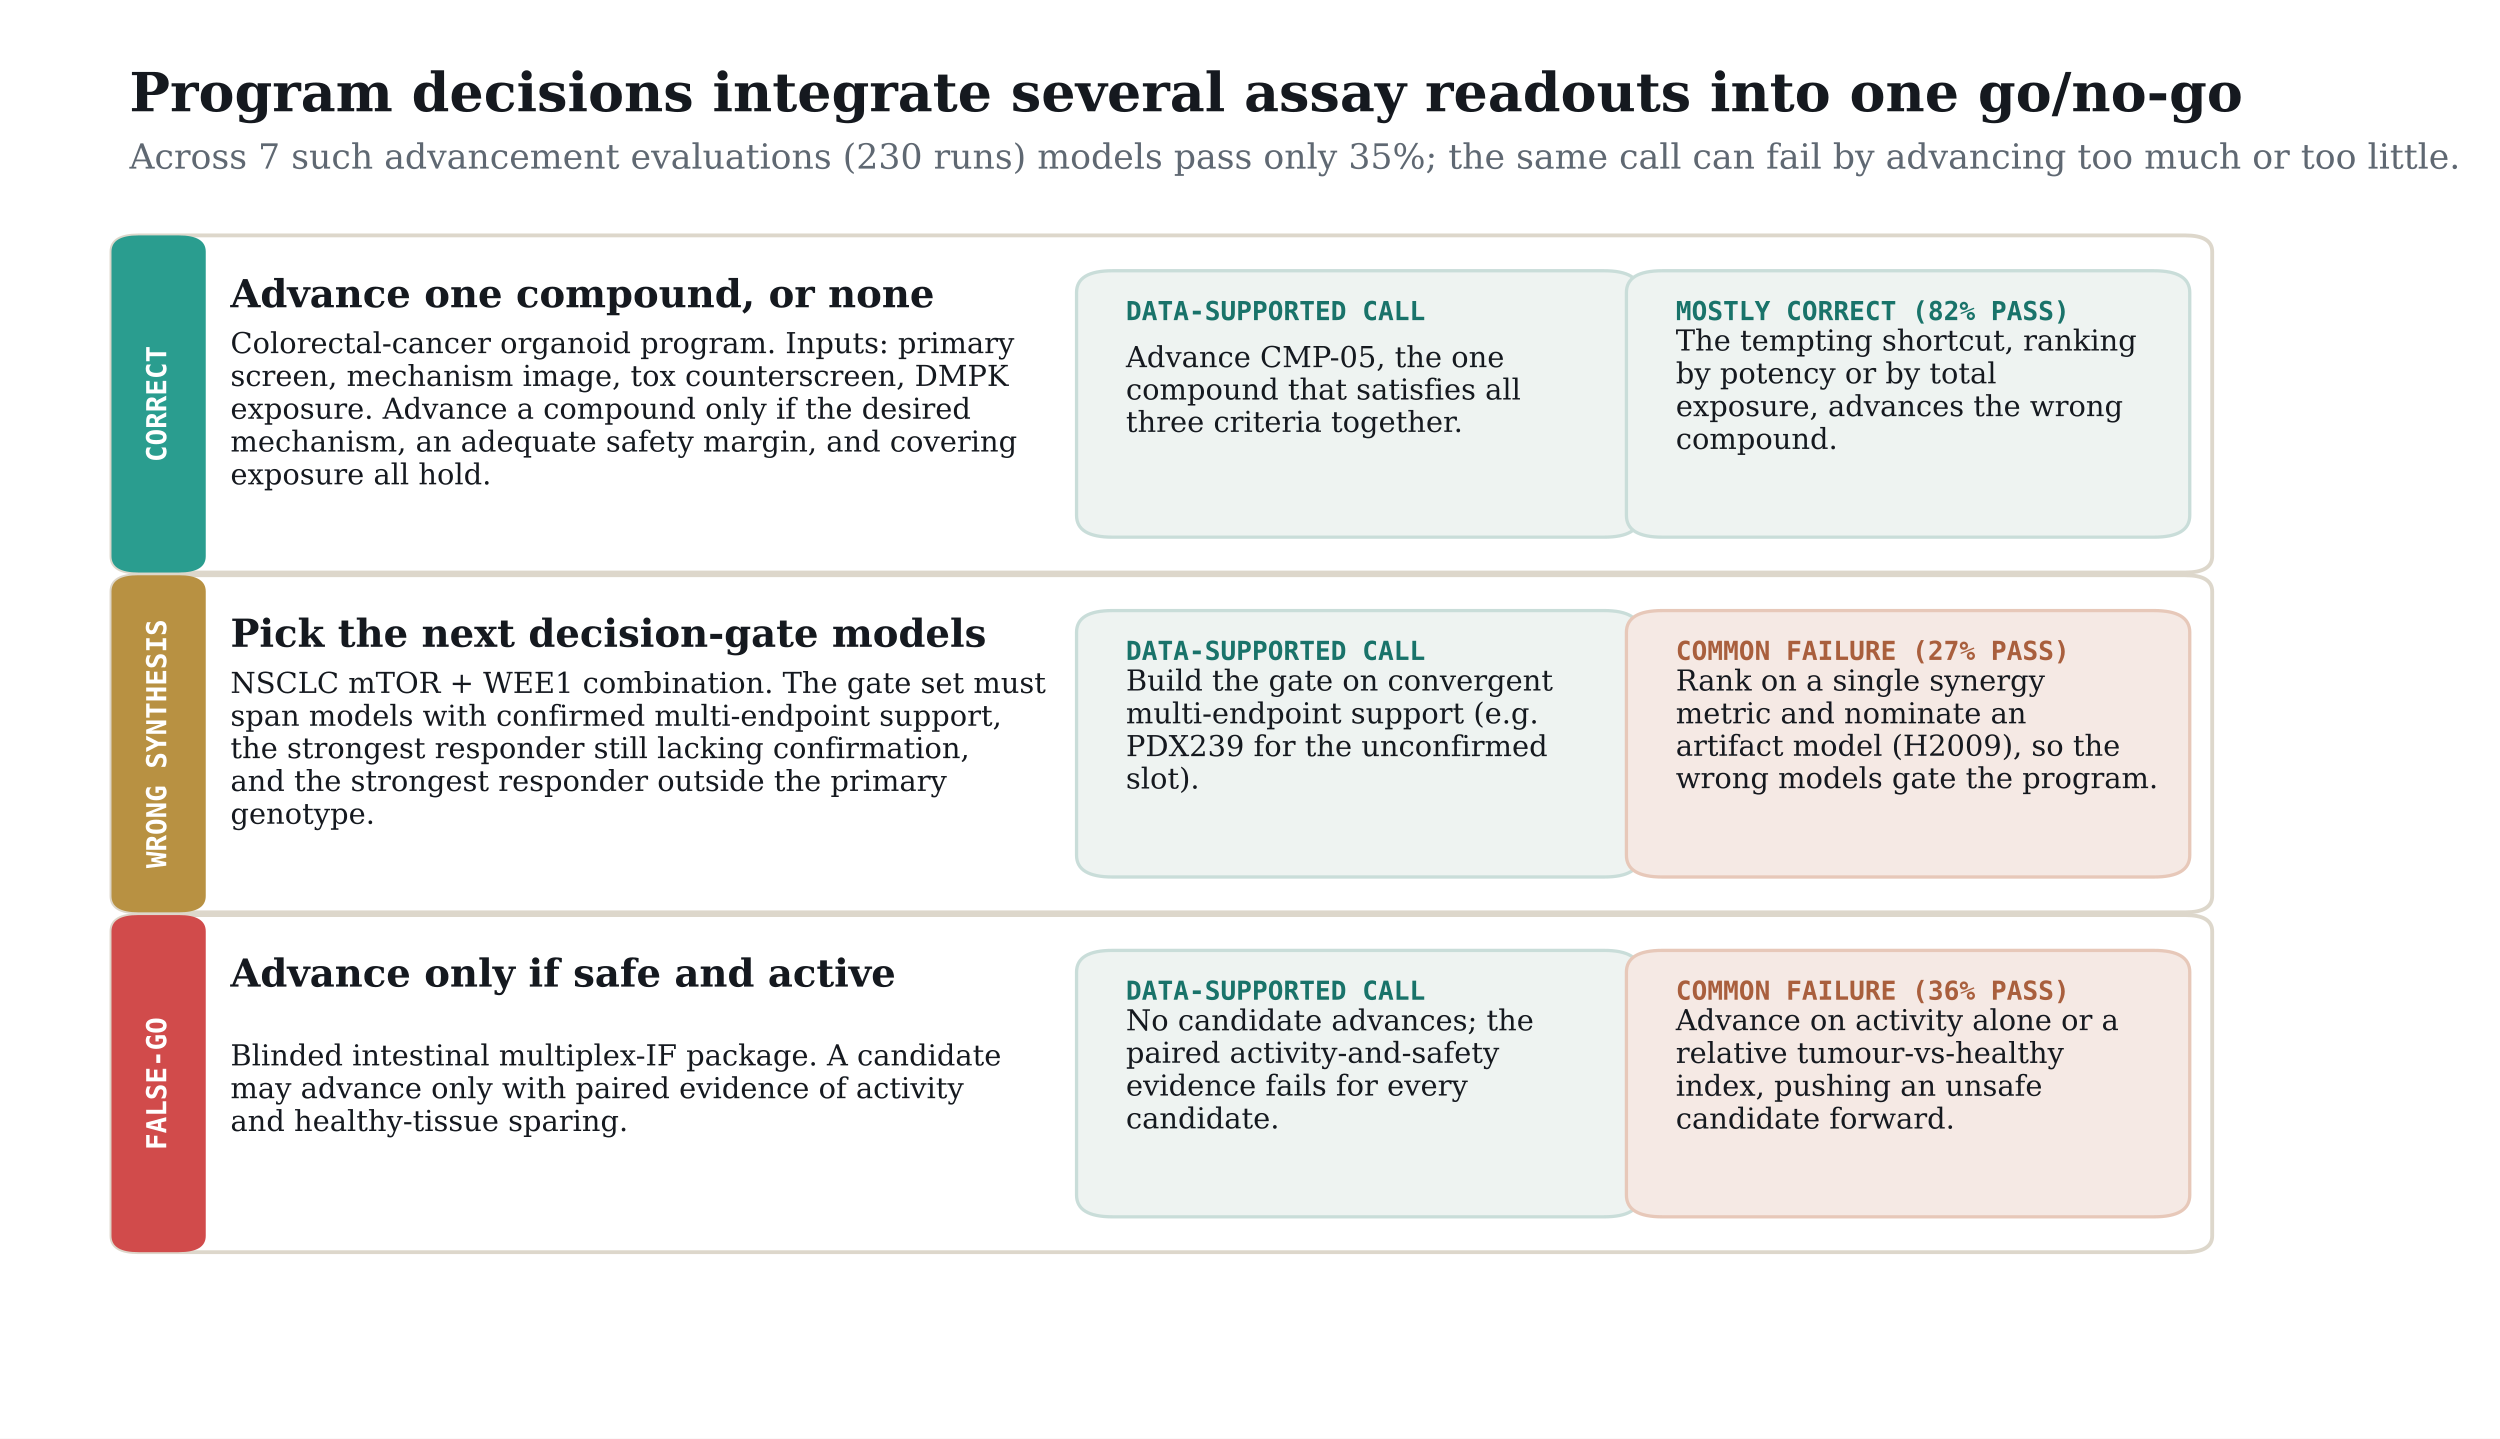
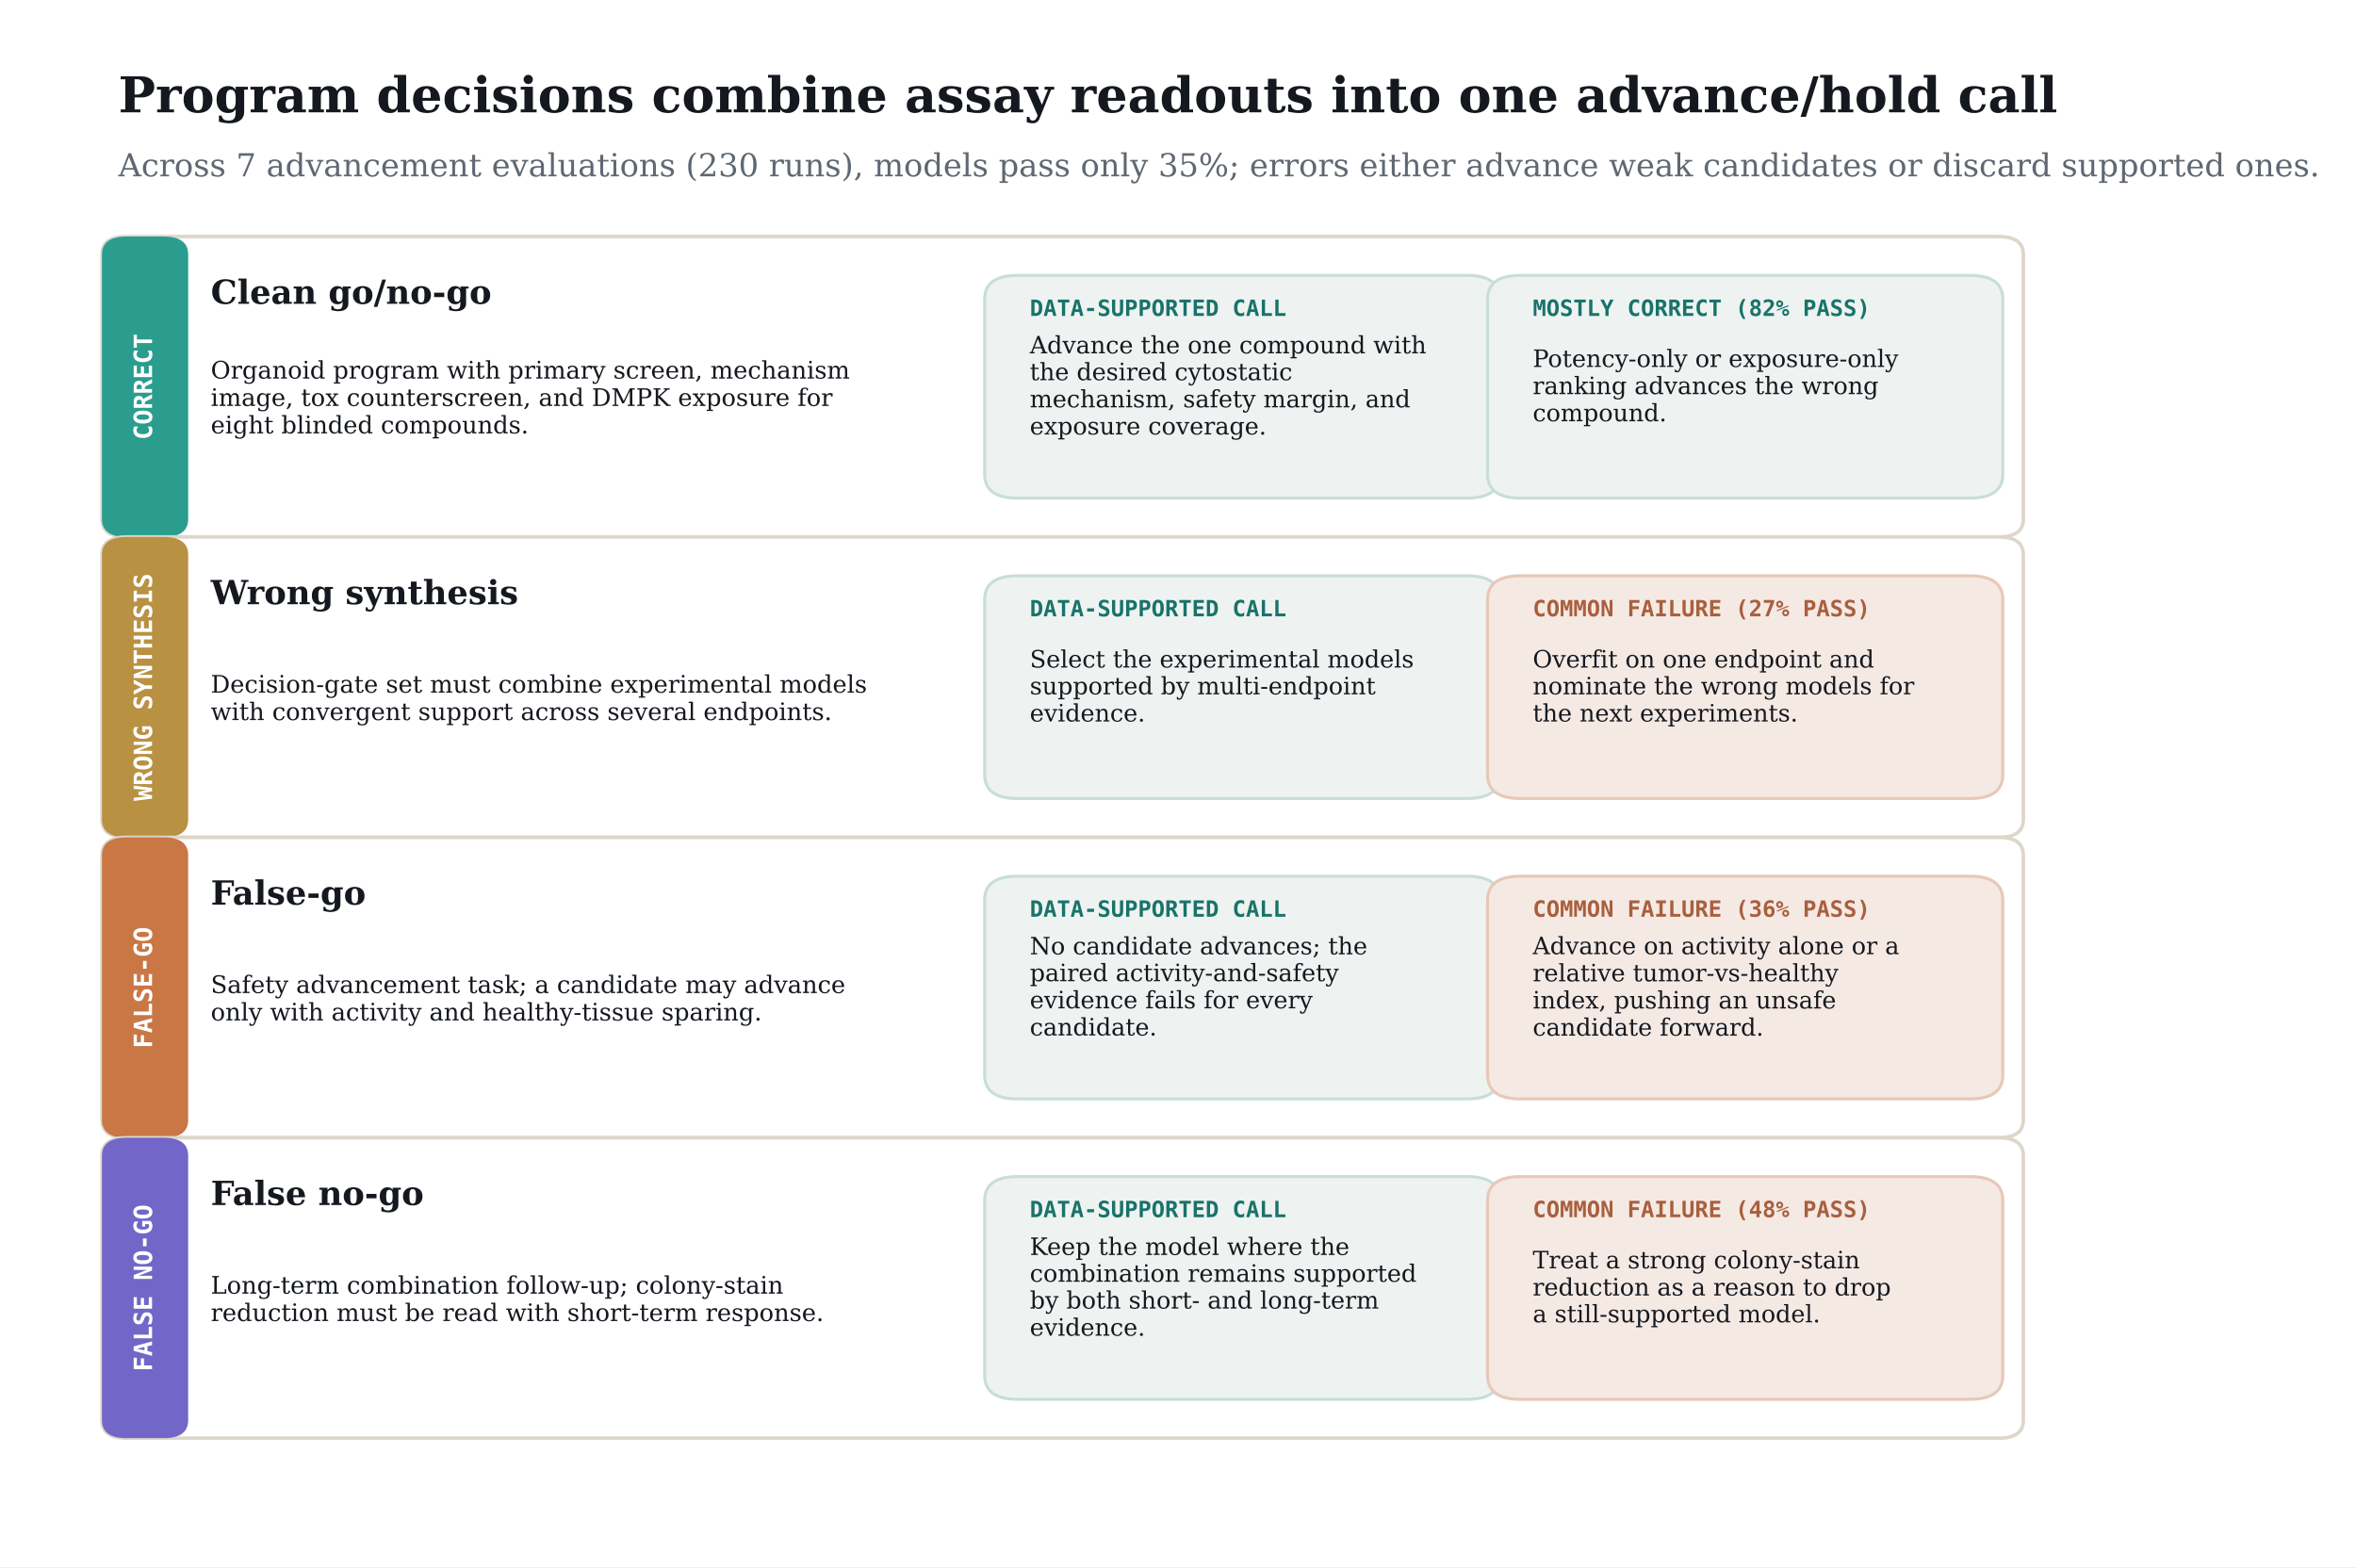
- <svg xmlns="http://www.w3.org/2000/svg" width="453.741pt" height="261.108pt" viewBox="0 0 453.741 261.108" version="1.1">
+ <svg xmlns="http://www.w3.org/2000/svg" width="467.518pt" height="311.004pt" viewBox="0 0 467.518 311.004" version="1.1">
  <defs>
    <style type="text/css">*{stroke-linejoin: round; stroke-linecap: butt}</style>
  </defs>
  <g id="figure_1">
    <g id="patch_1">
-       <path d="M 0 261.108  L 453.741 261.108  L 453.741 0  L 0 0  z " style="fill: #ffffff" />
+       <path d="M 0 311.004 L 467.518 311.004 L 467.518 -0 L 0 -0 z " style="fill: #ffffff" />
    </g>
    <g id="axes_1">
      <g id="patch_2">
-         <path d="M 25.123 103.91  L 396.617 103.91  Q 401.505 103.91 401.505 100.949  L 401.505 45.686  Q 401.505 42.726 396.617 42.726  L 25.123 42.726  Q 20.235 42.726 20.235 45.686  L 20.235 100.949  Q 20.235 103.91 25.123 103.91  z " clip-path="url(#p1c5e6ffbf5)" style="fill: #ffffff; stroke: #ddd7cb; stroke-width: 0.7; stroke-linejoin: miter" />
+         <path d="M 25.123 106.562 L 396.617 106.562 Q 401.505 106.562 401.505 103.003 L 401.505 50.504 Q 401.505 46.945 396.617 46.945 L 25.123 46.945 Q 20.235 46.945 20.235 50.504 L 20.235 103.003 Q 20.235 106.562 25.123 106.562 z " clip-path="url(#pc12b2debba)" style="fill: #ffffff; stroke: #ddd7cb; stroke-width: 0.7; stroke-linejoin: miter" />
      </g>
      <g id="patch_3">
-         <path d="M 25.123 103.91  L 32.455 103.91  Q 37.343 103.91 37.343 100.949  L 37.343 45.686  Q 37.343 42.726 32.455 42.726  L 25.123 42.726  Q 20.235 42.726 20.235 45.686  L 20.235 100.949  Q 20.235 103.91 25.123 103.91  z " clip-path="url(#p1c5e6ffbf5)" style="fill: #2a9d8f" />
+         <path d="M 25.123 106.562 L 32.455 106.562 Q 37.343 106.562 37.343 103.003 L 37.343 50.504 Q 37.343 46.945 32.455 46.945 L 25.123 46.945 Q 20.235 46.945 20.235 50.504 L 20.235 103.003 Q 20.235 106.562 25.123 106.562 z " clip-path="url(#pc12b2debba)" style="fill: #2a9d8f" />
      </g>
      <g id="patch_4">
-         <path d="M 201.909 97.495  L 291.116 97.495  Q 297.633 97.495 297.633 93.548  L 297.633 53.088  Q 297.633 49.14 291.116 49.14  L 201.909 49.14  Q 195.391 49.14 195.391 53.088  L 195.391 93.548  Q 195.391 97.495 201.909 97.495  z " clip-path="url(#p1c5e6ffbf5)" style="fill: #eef3f1; stroke: #c9ddd9; stroke-width: 0.6; stroke-linejoin: miter" />
+         <path d="M 201.909 98.851 L 291.116 98.851 Q 297.633 98.851 297.633 94.105 L 297.633 59.402 Q 297.633 54.657 291.116 54.657 L 201.909 54.657 Q 195.391 54.657 195.391 59.402 L 195.391 94.105 Q 195.391 98.851 201.909 98.851 z " clip-path="url(#pc12b2debba)" style="fill: #eef3f1; stroke: #c9ddd9; stroke-width: 0.6; stroke-linejoin: miter" />
      </g>
      <g id="patch_5">
-         <path d="M 301.707 97.495  L 390.914 97.495  Q 397.432 97.495 397.432 93.548  L 397.432 53.088  Q 397.432 49.14 390.914 49.14  L 301.707 49.14  Q 295.189 49.14 295.189 53.088  L 295.189 93.548  Q 295.189 97.495 301.707 97.495  z " clip-path="url(#p1c5e6ffbf5)" style="fill: #eef3f1; stroke: #c9ddd9; stroke-width: 0.6; stroke-linejoin: miter" />
+         <path d="M 301.707 98.851 L 390.914 98.851 Q 397.432 98.851 397.432 94.105 L 397.432 59.402 Q 397.432 54.657 390.914 54.657 L 301.707 54.657 Q 295.189 54.657 295.189 59.402 L 295.189 94.105 Q 295.189 98.851 301.707 98.851 z " clip-path="url(#pc12b2debba)" style="fill: #eef3f1; stroke: #c9ddd9; stroke-width: 0.6; stroke-linejoin: miter" />
      </g>
      <g id="patch_6">
-         <path d="M 25.123 165.587  L 396.617 165.587  Q 401.505 165.587 401.505 162.626  L 401.505 107.363  Q 401.505 104.403 396.617 104.403  L 25.123 104.403  Q 20.235 104.403 20.235 107.363  L 20.235 162.626  Q 20.235 165.587 25.123 165.587  z " clip-path="url(#p1c5e6ffbf5)" style="fill: #ffffff; stroke: #ddd7cb; stroke-width: 0.7; stroke-linejoin: miter" />
+         <path d="M 25.123 166.18 L 396.617 166.18 Q 401.505 166.18 401.505 162.62 L 401.505 110.122 Q 401.505 106.562 396.617 106.562 L 25.123 106.562 Q 20.235 106.562 20.235 110.122 L 20.235 162.62 Q 20.235 166.18 25.123 166.18 z " clip-path="url(#pc12b2debba)" style="fill: #ffffff; stroke: #ddd7cb; stroke-width: 0.7; stroke-linejoin: miter" />
      </g>
      <g id="patch_7">
-         <path d="M 25.123 165.587  L 32.455 165.587  Q 37.343 165.587 37.343 162.626  L 37.343 107.363  Q 37.343 104.403 32.455 104.403  L 25.123 104.403  Q 20.235 104.403 20.235 107.363  L 20.235 162.626  Q 20.235 165.587 25.123 165.587  z " clip-path="url(#p1c5e6ffbf5)" style="fill: #b89142" />
+         <path d="M 25.123 166.18 L 32.455 166.18 Q 37.343 166.18 37.343 162.62 L 37.343 110.122 Q 37.343 106.562 32.455 106.562 L 25.123 106.562 Q 20.235 106.562 20.235 110.122 L 20.235 162.62 Q 20.235 166.18 25.123 166.18 z " clip-path="url(#pc12b2debba)" style="fill: #b89142" />
      </g>
      <g id="patch_8">
-         <path d="M 201.909 159.172  L 291.116 159.172  Q 297.633 159.172 297.633 155.225  L 297.633 114.765  Q 297.633 110.817 291.116 110.817  L 201.909 110.817  Q 195.391 110.817 195.391 114.765  L 195.391 155.225  Q 195.391 159.172 201.909 159.172  z " clip-path="url(#p1c5e6ffbf5)" style="fill: #eef3f1; stroke: #c9ddd9; stroke-width: 0.6; stroke-linejoin: miter" />
+         <path d="M 201.909 158.468 L 291.116 158.468 Q 297.633 158.468 297.633 153.722 L 297.633 119.02 Q 297.633 114.274 291.116 114.274 L 201.909 114.274 Q 195.391 114.274 195.391 119.02 L 195.391 153.722 Q 195.391 158.468 201.909 158.468 z " clip-path="url(#pc12b2debba)" style="fill: #eef3f1; stroke: #c9ddd9; stroke-width: 0.6; stroke-linejoin: miter" />
      </g>
      <g id="patch_9">
-         <path d="M 301.707 159.172  L 390.914 159.172  Q 397.432 159.172 397.432 155.225  L 397.432 114.765  Q 397.432 110.817 390.914 110.817  L 301.707 110.817  Q 295.189 110.817 295.189 114.765  L 295.189 155.225  Q 295.189 159.172 301.707 159.172  z " clip-path="url(#p1c5e6ffbf5)" style="fill: #f5e9e4; stroke: #e7c8b9; stroke-width: 0.6; stroke-linejoin: miter" />
+         <path d="M 301.707 158.468 L 390.914 158.468 Q 397.432 158.468 397.432 153.722 L 397.432 119.02 Q 397.432 114.274 390.914 114.274 L 301.707 114.274 Q 295.189 114.274 295.189 119.02 L 295.189 153.722 Q 295.189 158.468 301.707 158.468 z " clip-path="url(#pc12b2debba)" style="fill: #f5e9e4; stroke: #e7c8b9; stroke-width: 0.6; stroke-linejoin: miter" />
      </g>
      <g id="patch_10">
-         <path d="M 25.123 227.264  L 396.617 227.264  Q 401.505 227.264 401.505 224.303  L 401.505 169.04  Q 401.505 166.08 396.617 166.08  L 25.123 166.08  Q 20.235 166.08 20.235 169.04  L 20.235 224.303  Q 20.235 227.264 25.123 227.264  z " clip-path="url(#p1c5e6ffbf5)" style="fill: #ffffff; stroke: #ddd7cb; stroke-width: 0.7; stroke-linejoin: miter" />
+         <path d="M 25.123 225.797 L 396.617 225.797 Q 401.505 225.797 401.505 222.238 L 401.505 169.739 Q 401.505 166.18 396.617 166.18 L 25.123 166.18 Q 20.235 166.18 20.235 169.739 L 20.235 222.238 Q 20.235 225.797 25.123 225.797 z " clip-path="url(#pc12b2debba)" style="fill: #ffffff; stroke: #ddd7cb; stroke-width: 0.7; stroke-linejoin: miter" />
      </g>
      <g id="patch_11">
-         <path d="M 25.123 227.264  L 32.455 227.264  Q 37.343 227.264 37.343 224.303  L 37.343 169.04  Q 37.343 166.08 32.455 166.08  L 25.123 166.08  Q 20.235 166.08 20.235 169.04  L 20.235 224.303  Q 20.235 227.264 25.123 227.264  z " clip-path="url(#p1c5e6ffbf5)" style="fill: #d14b4b" />
+         <path d="M 25.123 225.797 L 32.455 225.797 Q 37.343 225.797 37.343 222.238 L 37.343 169.739 Q 37.343 166.18 32.455 166.18 L 25.123 166.18 Q 20.235 166.18 20.235 169.739 L 20.235 222.238 Q 20.235 225.797 25.123 225.797 z " clip-path="url(#pc12b2debba)" style="fill: #c97745" />
      </g>
      <g id="patch_12">
-         <path d="M 201.909 220.849  L 291.116 220.849  Q 297.633 220.849 297.633 216.902  L 297.633 176.442  Q 297.633 172.494 291.116 172.494  L 201.909 172.494  Q 195.391 172.494 195.391 176.442  L 195.391 216.902  Q 195.391 220.849 201.909 220.849  z " clip-path="url(#p1c5e6ffbf5)" style="fill: #eef3f1; stroke: #c9ddd9; stroke-width: 0.6; stroke-linejoin: miter" />
+         <path d="M 201.909 218.085 L 291.116 218.085 Q 297.633 218.085 297.633 213.34 L 297.633 178.637 Q 297.633 173.891 291.116 173.891 L 201.909 173.891 Q 195.391 173.891 195.391 178.637 L 195.391 213.34 Q 195.391 218.085 201.909 218.085 z " clip-path="url(#pc12b2debba)" style="fill: #eef3f1; stroke: #c9ddd9; stroke-width: 0.6; stroke-linejoin: miter" />
      </g>
      <g id="patch_13">
-         <path d="M 301.707 220.849  L 390.914 220.849  Q 397.432 220.849 397.432 216.902  L 397.432 176.442  Q 397.432 172.494 390.914 172.494  L 301.707 172.494  Q 295.189 172.494 295.189 176.442  L 295.189 216.902  Q 295.189 220.849 301.707 220.849  z " clip-path="url(#p1c5e6ffbf5)" style="fill: #f5e9e4; stroke: #e7c8b9; stroke-width: 0.6; stroke-linejoin: miter" />
+         <path d="M 301.707 218.085 L 390.914 218.085 Q 397.432 218.085 397.432 213.34 L 397.432 178.637 Q 397.432 173.891 390.914 173.891 L 301.707 173.891 Q 295.189 173.891 295.189 178.637 L 295.189 213.34 Q 295.189 218.085 301.707 218.085 z " clip-path="url(#pc12b2debba)" style="fill: #f5e9e4; stroke: #e7c8b9; stroke-width: 0.6; stroke-linejoin: miter" />
+       </g>
+       <g id="patch_14">
+         <path d="M 25.123 285.415 L 396.617 285.415 Q 401.505 285.415 401.505 281.855 L 401.505 229.356 Q 401.505 225.797 396.617 225.797 L 25.123 225.797 Q 20.235 225.797 20.235 229.356 L 20.235 281.855 Q 20.235 285.415 25.123 285.415 z " clip-path="url(#pc12b2debba)" style="fill: #ffffff; stroke: #ddd7cb; stroke-width: 0.7; stroke-linejoin: miter" />
+       </g>
+       <g id="patch_15">
+         <path d="M 25.123 285.415 L 32.455 285.415 Q 37.343 285.415 37.343 281.855 L 37.343 229.356 Q 37.343 225.797 32.455 225.797 L 25.123 225.797 Q 20.235 225.797 20.235 229.356 L 20.235 281.855 Q 20.235 285.415 25.123 285.415 z " clip-path="url(#pc12b2debba)" style="fill: #7267c8" />
+       </g>
+       <g id="patch_16">
+         <path d="M 201.909 277.703 L 291.116 277.703 Q 297.633 277.703 297.633 272.957 L 297.633 238.255 Q 297.633 233.509 291.116 233.509 L 201.909 233.509 Q 195.391 233.509 195.391 238.255 L 195.391 272.957 Q 195.391 277.703 201.909 277.703 z " clip-path="url(#pc12b2debba)" style="fill: #eef3f1; stroke: #c9ddd9; stroke-width: 0.6; stroke-linejoin: miter" />
+       </g>
+       <g id="patch_17">
+         <path d="M 301.707 277.703 L 390.914 277.703 Q 397.432 277.703 397.432 272.957 L 397.432 238.255 Q 397.432 233.509 390.914 233.509 L 301.707 233.509 Q 295.189 233.509 295.189 238.255 L 295.189 272.957 Q 295.189 277.703 301.707 277.703 z " clip-path="url(#pc12b2debba)" style="fill: #f5e9e4; stroke: #e7c8b9; stroke-width: 0.6; stroke-linejoin: miter" />
      </g>
      <g id="text_1">
-         <text style="font-weight: 700; font-size: 9.8px; font-family: 'DejaVu Serif', serif; text-anchor: start; fill: #15191f" x="23.494" y="20.196" transform="rotate(-0 23.4936 20.19625)">Program decisions integrate several assay readouts into one go/no-go</text>
+         <text style="font-weight: 700; font-size: 9.8px; font-family: 'DejaVu Serif', serif; text-anchor: start; fill: #15191f" x="23.494" y="22.292" transform="rotate(-0 23.4936 22.29188)">Program decisions combine assay readouts into one advance/hold call</text>
      </g>
      <g id="text_2">
-         <text style="font-size: 6.3px; font-family: 'DejaVu Serif', serif; text-anchor: start; fill: #5f6872" x="23.494" y="30.604" transform="rotate(-0 23.4936 30.60392)">Across 7 such advancement evaluations (230 runs) models pass only 35%; the same call can fail by advancing too much or too little.</text>
+         <text style="font-size: 6.3px; font-family: 'DejaVu Serif', serif; text-anchor: start; fill: #5f6872" x="23.494" y="34.995" transform="rotate(-0 23.4936 34.99477)">Across 7 advancement evaluations (230 runs), models pass only 35%; errors either advance weak candidates or discard supported ones.</text>
      </g>
      <g id="text_3">
-         <text style="font-weight: 700; font-size: 5px; font-family: 'DejaVu Sans Mono', monospace; fill: #ffffff" transform="translate(30.16871 83.85329) rotate(-90)">CORRECT</text>
+         <text style="font-weight: 700; font-size: 5px; font-family: 'DejaVu Sans Mono', monospace; fill: #ffffff" transform="translate(30.16871 87.28919) rotate(-90)">CORRECT</text>
      </g>
      <g id="text_4">
-         <text style="font-weight: 700; font-size: 7px; font-family: 'DejaVu Serif', serif; text-anchor: start; fill: #15191f" x="41.824" y="55.759" transform="rotate(-0 41.8239 55.75937)">Advance one compound, or none</text>
+         <text style="font-weight: 700; font-size: 6.6px; font-family: 'DejaVu Serif', serif; text-anchor: start; fill: #15191f" x="41.824" y="60.287" transform="rotate(-0 41.8239 60.28676)">Clean go/no-go</text>
      </g>
      <g id="text_5">
-         <text style="font-size: 5.25px; font-family: 'DejaVu Serif', serif; fill: #15191f" transform="translate(41.8239 64.09296)">Colorectal-cancer organoid program. Inputs: primary</text>
-         <text style="font-size: 5.25px; font-family: 'DejaVu Serif', serif; fill: #15191f" transform="translate(41.8239 70.04646)">screen, mechanism image, tox counterscreen, DMPK</text>
-         <text style="font-size: 5.25px; font-family: 'DejaVu Serif', serif; fill: #15191f" transform="translate(41.8239 75.99996)">exposure. Advance a compound only if the desired</text>
-         <text style="font-size: 5.25px; font-family: 'DejaVu Serif', serif; fill: #15191f" transform="translate(41.8239 81.95346)">mechanism, an adequate safety margin, and covering</text>
-         <text style="font-size: 5.25px; font-family: 'DejaVu Serif', serif; fill: #15191f" transform="translate(41.8239 87.90696)">exposure all hold.</text>
+         <text style="font-size: 4.8px; font-family: 'DejaVu Serif', serif; fill: #15191f" transform="translate(41.8239 75.12195)">Organoid program with primary screen, mechanism</text>
+         <text style="font-size: 4.8px; font-family: 'DejaVu Serif', serif; fill: #15191f" transform="translate(41.8239 80.56515)">image, tox counterscreen, and DMPK exposure for</text>
+         <text style="font-size: 4.8px; font-family: 'DejaVu Serif', serif; fill: #15191f" transform="translate(41.8239 86.00835)">eight blinded compounds.</text>
      </g>
      <g id="text_6">
-         <text style="font-weight: 700; font-size: 4.75px; font-family: 'DejaVu Sans Mono', monospace; text-anchor: start; fill: #19736a" x="204.353" y="58.099" transform="rotate(-0 204.3526 58.09901)">DATA-SUPPORTED CALL</text>
+         <text style="font-weight: 700; font-size: 4.45px; font-family: 'DejaVu Sans Mono', monospace; text-anchor: start; fill: #19736a" x="204.353" y="62.706" transform="rotate(-0 204.3526 62.70645)">DATA-SUPPORTED CALL</text>
      </g>
      <g id="text_7">
-         <text style="font-size: 5.25px; font-family: 'DejaVu Serif', serif; fill: #15191f" transform="translate(204.3526 66.62987)">Advance CMP-05, the one</text>
-         <text style="font-size: 5.25px; font-family: 'DejaVu Serif', serif; fill: #15191f" transform="translate(204.3526 72.50872)">compound that satisfies all</text>
-         <text style="font-size: 5.25px; font-family: 'DejaVu Serif', serif; fill: #15191f" transform="translate(204.3526 78.38757)">three criteria together.</text>
+         <text style="font-size: 4.75px; font-family: 'DejaVu Serif', serif; fill: #15191f" transform="translate(204.3526 70.13289)">Advance the one compound with</text>
+         <text style="font-size: 4.75px; font-family: 'DejaVu Serif', serif; fill: #15191f" transform="translate(204.3526 75.45185)">the desired cytostatic</text>
+         <text style="font-size: 4.75px; font-family: 'DejaVu Serif', serif; fill: #15191f" transform="translate(204.3526 80.83835)">mechanism, safety margin, and</text>
+         <text style="font-size: 4.75px; font-family: 'DejaVu Serif', serif; fill: #15191f" transform="translate(204.3526 86.22485)">exposure coverage.</text>
      </g>
      <g id="text_8">
-         <text style="font-weight: 700; font-size: 4.75px; font-family: 'DejaVu Sans Mono', monospace; text-anchor: start; fill: #19736a" x="304.151" y="58.099" transform="rotate(-0 304.1509 58.09901)">MOSTLY CORRECT  (82% PASS)</text>
+         <text style="font-weight: 700; font-size: 4.45px; font-family: 'DejaVu Sans Mono', monospace; text-anchor: start; fill: #19736a" x="304.151" y="62.706" transform="rotate(-0 304.1509 62.70645)">MOSTLY CORRECT  (82% PASS)</text>
      </g>
      <g id="text_9">
-         <text style="font-size: 5.25px; font-family: 'DejaVu Serif', serif; fill: #15191f" transform="translate(304.1509 63.61579)">The tempting shortcut, ranking</text>
-         <text style="font-size: 5.25px; font-family: 'DejaVu Serif', serif; fill: #15191f" transform="translate(304.1509 69.56929)">by potency or by total</text>
-         <text style="font-size: 5.25px; font-family: 'DejaVu Serif', serif; fill: #15191f" transform="translate(304.1509 75.52279)">exposure, advances the wrong</text>
-         <text style="font-size: 5.25px; font-family: 'DejaVu Serif', serif; fill: #15191f" transform="translate(304.1509 81.47629)">compound.</text>
+         <text style="font-size: 4.75px; font-family: 'DejaVu Serif', serif; fill: #15191f" transform="translate(304.1509 72.82614)">Potency-only or exposure-only</text>
+         <text style="font-size: 4.75px; font-family: 'DejaVu Serif', serif; fill: #15191f" transform="translate(304.1509 78.21264)">ranking advances the wrong</text>
+         <text style="font-size: 4.75px; font-family: 'DejaVu Serif', serif; fill: #15191f" transform="translate(304.1509 83.59914)">compound.</text>
      </g>
      <g id="text_10">
-         <text style="font-weight: 700; font-size: 5px; font-family: 'DejaVu Sans Mono', monospace; fill: #ffffff" transform="translate(30.16871 157.5709) rotate(-90)">WRONG SYNTHESIS</text>
+         <text style="font-weight: 700; font-size: 5px; font-family: 'DejaVu Sans Mono', monospace; fill: #ffffff" transform="translate(30.16871 158.9472) rotate(-90)">WRONG SYNTHESIS</text>
      </g>
      <g id="text_11">
-         <text style="font-weight: 700; font-size: 7px; font-family: 'DejaVu Serif', serif; text-anchor: start; fill: #15191f" x="41.824" y="117.387" transform="rotate(-0 41.8239 117.3866)">Pick the next decision-gate models</text>
+         <text style="font-weight: 700; font-size: 6.6px; font-family: 'DejaVu Serif', serif; text-anchor: start; fill: #15191f" x="41.824" y="119.904" transform="rotate(-0 41.8239 119.9042)">Wrong synthesis</text>
      </g>
      <g id="text_12">
-         <text style="font-size: 5.25px; font-family: 'DejaVu Serif', serif; fill: #15191f" transform="translate(41.8239 125.77)">NSCLC mTOR + WEE1 combination. The gate set must</text>
-         <text style="font-size: 5.25px; font-family: 'DejaVu Serif', serif; fill: #15191f" transform="translate(41.8239 131.7235)">span models with confirmed multi-endpoint support,</text>
-         <text style="font-size: 5.25px; font-family: 'DejaVu Serif', serif; fill: #15191f" transform="translate(41.8239 137.6023)">the strongest responder still lacking confirmation,</text>
-         <text style="font-size: 5.25px; font-family: 'DejaVu Serif', serif; fill: #15191f" transform="translate(41.8239 143.5558)">and the strongest responder outside the primary</text>
-         <text style="font-size: 5.25px; font-family: 'DejaVu Serif', serif; fill: #15191f" transform="translate(41.8239 149.5093)">genotype.</text>
+         <text style="font-size: 4.8px; font-family: 'DejaVu Serif', serif; fill: #15191f" transform="translate(41.8239 137.461)">Decision-gate set must combine experimental models</text>
+         <text style="font-size: 4.8px; font-family: 'DejaVu Serif', serif; fill: #15191f" transform="translate(41.8239 142.9042)">with convergent support across several endpoints.</text>
      </g>
      <g id="text_13">
-         <text style="font-weight: 700; font-size: 4.75px; font-family: 'DejaVu Sans Mono', monospace; text-anchor: start; fill: #19736a" x="204.353" y="119.776" transform="rotate(-0 204.3526 119.776)">DATA-SUPPORTED CALL</text>
+         <text style="font-weight: 700; font-size: 4.45px; font-family: 'DejaVu Sans Mono', monospace; text-anchor: start; fill: #19736a" x="204.353" y="122.324" transform="rotate(-0 204.3526 122.3239)">DATA-SUPPORTED CALL</text>
      </g>
      <g id="text_14">
-         <text style="font-size: 5.25px; font-family: 'DejaVu Serif', serif; fill: #15191f" transform="translate(204.3526 125.3301)">Build the gate on convergent</text>
-         <text style="font-size: 5.25px; font-family: 'DejaVu Serif', serif; fill: #15191f" transform="translate(204.3526 131.2836)">multi-endpoint support (e.g.</text>
-         <text style="font-size: 5.25px; font-family: 'DejaVu Serif', serif; fill: #15191f" transform="translate(204.3526 137.2371)">PDX239 for the unconfirmed</text>
-         <text style="font-size: 5.25px; font-family: 'DejaVu Serif', serif; fill: #15191f" transform="translate(204.3526 143.116)">slot).</text>
+         <text style="font-size: 4.75px; font-family: 'DejaVu Serif', serif; fill: #15191f" transform="translate(204.3526 132.4773)">Select the experimental models</text>
+         <text style="font-size: 4.75px; font-family: 'DejaVu Serif', serif; fill: #15191f" transform="translate(204.3526 137.7963)">supported by multi-endpoint</text>
+         <text style="font-size: 4.75px; font-family: 'DejaVu Serif', serif; fill: #15191f" transform="translate(204.3526 143.1828)">evidence.</text>
      </g>
      <g id="text_15">
-         <text style="font-weight: 700; font-size: 4.75px; font-family: 'DejaVu Sans Mono', monospace; text-anchor: start; fill: #a95f3d" x="304.151" y="119.776" transform="rotate(-0 304.1509 119.776)">COMMON FAILURE  (27% PASS)</text>
+         <text style="font-weight: 700; font-size: 4.45px; font-family: 'DejaVu Sans Mono', monospace; text-anchor: start; fill: #a95f3d" x="304.151" y="122.324" transform="rotate(-0 304.1509 122.3239)">COMMON FAILURE  (27% PASS)</text>
      </g>
      <g id="text_16">
-         <text style="font-size: 5.25px; font-family: 'DejaVu Serif', serif; fill: #15191f" transform="translate(304.1509 125.3301)">Rank on a single synergy</text>
-         <text style="font-size: 5.25px; font-family: 'DejaVu Serif', serif; fill: #15191f" transform="translate(304.1509 131.2836)">metric and nominate an</text>
-         <text style="font-size: 5.25px; font-family: 'DejaVu Serif', serif; fill: #15191f" transform="translate(304.1509 137.1625)">artifact model (H2009), so the</text>
-         <text style="font-size: 5.25px; font-family: 'DejaVu Serif', serif; fill: #15191f" transform="translate(304.1509 143.0413)">wrong models gate the program.</text>
+         <text style="font-size: 4.75px; font-family: 'DejaVu Serif', serif; fill: #15191f" transform="translate(304.1509 132.4773)">Overfit on one endpoint and</text>
+         <text style="font-size: 4.75px; font-family: 'DejaVu Serif', serif; fill: #15191f" transform="translate(304.1509 137.7963)">nominate the wrong models for</text>
+         <text style="font-size: 4.75px; font-family: 'DejaVu Serif', serif; fill: #15191f" transform="translate(304.1509 143.1828)">the next experiments.</text>
      </g>
      <g id="text_17">
-         <text style="font-weight: 700; font-size: 5px; font-family: 'DejaVu Sans Mono', monospace; fill: #ffffff" transform="translate(30.16871 208.7124) rotate(-90)">FALSE-GO</text>
+         <text style="font-weight: 700; font-size: 5px; font-family: 'DejaVu Sans Mono', monospace; fill: #ffffff" transform="translate(30.16871 208.0291) rotate(-90)">FALSE-GO</text>
      </g>
      <g id="text_18">
-         <text style="font-weight: 700; font-size: 7px; font-family: 'DejaVu Serif', serif; text-anchor: start; fill: #15191f" x="41.824" y="179.064" transform="rotate(-0 41.8239 179.0636)">Advance only if safe and active</text>
+         <text style="font-weight: 700; font-size: 6.6px; font-family: 'DejaVu Serif', serif; text-anchor: start; fill: #15191f" x="41.824" y="179.522" transform="rotate(-0 41.8239 179.5216)">False-go</text>
      </g>
      <g id="text_19">
-         <text style="font-size: 5.25px; font-family: 'DejaVu Serif', serif; fill: #15191f" transform="translate(41.8239 193.3631)">Blinded intestinal multiplex-IF package. A candidate</text>
-         <text style="font-size: 5.25px; font-family: 'DejaVu Serif', serif; fill: #15191f" transform="translate(41.8239 199.3166)">may advance only with paired evidence of activity</text>
-         <text style="font-size: 5.25px; font-family: 'DejaVu Serif', serif; fill: #15191f" transform="translate(41.8239 205.2701)">and healthy-tissue sparing.</text>
+         <text style="font-size: 4.8px; font-family: 'DejaVu Serif', serif; fill: #15191f" transform="translate(41.8239 197.0784)">Safety advancement task; a candidate may advance</text>
+         <text style="font-size: 4.8px; font-family: 'DejaVu Serif', serif; fill: #15191f" transform="translate(41.8239 202.5216)">only with activity and healthy-tissue sparing.</text>
      </g>
      <g id="text_20">
-         <text style="font-weight: 700; font-size: 4.75px; font-family: 'DejaVu Sans Mono', monospace; text-anchor: start; fill: #19736a" x="204.353" y="181.453" transform="rotate(-0 204.3526 181.453)">DATA-SUPPORTED CALL</text>
+         <text style="font-weight: 700; font-size: 4.45px; font-family: 'DejaVu Sans Mono', monospace; text-anchor: start; fill: #19736a" x="204.353" y="181.941" transform="rotate(-0 204.3526 181.9413)">DATA-SUPPORTED CALL</text>
      </g>
      <g id="text_21">
-         <text style="font-size: 5.25px; font-family: 'DejaVu Serif', serif; fill: #15191f" transform="translate(204.3526 187.0071)">No candidate advances; the</text>
-         <text style="font-size: 5.25px; font-family: 'DejaVu Serif', serif; fill: #15191f" transform="translate(204.3526 192.886)">paired activity-and-safety</text>
-         <text style="font-size: 5.25px; font-family: 'DejaVu Serif', serif; fill: #15191f" transform="translate(204.3526 198.8395)">evidence fails for every</text>
-         <text style="font-size: 5.25px; font-family: 'DejaVu Serif', serif; fill: #15191f" transform="translate(204.3526 204.793)">candidate.</text>
+         <text style="font-size: 4.75px; font-family: 'DejaVu Serif', serif; fill: #15191f" transform="translate(204.3526 189.4015)">No candidate advances; the</text>
+         <text style="font-size: 4.75px; font-family: 'DejaVu Serif', serif; fill: #15191f" transform="translate(204.3526 194.7204)">paired activity-and-safety</text>
+         <text style="font-size: 4.75px; font-family: 'DejaVu Serif', serif; fill: #15191f" transform="translate(204.3526 200.1069)">evidence fails for every</text>
+         <text style="font-size: 4.75px; font-family: 'DejaVu Serif', serif; fill: #15191f" transform="translate(204.3526 205.4934)">candidate.</text>
      </g>
      <g id="text_22">
-         <text style="font-weight: 700; font-size: 4.75px; font-family: 'DejaVu Sans Mono', monospace; text-anchor: start; fill: #a95f3d" x="304.151" y="181.453" transform="rotate(-0 304.1509 181.453)">COMMON FAILURE  (36% PASS)</text>
+         <text style="font-weight: 700; font-size: 4.45px; font-family: 'DejaVu Sans Mono', monospace; text-anchor: start; fill: #a95f3d" x="304.151" y="181.941" transform="rotate(-0 304.1509 181.9413)">COMMON FAILURE  (36% PASS)</text>
      </g>
      <g id="text_23">
-         <text style="font-size: 5.25px; font-family: 'DejaVu Serif', serif; fill: #15191f" transform="translate(304.1509 186.9698)">Advance on activity alone or a</text>
-         <text style="font-size: 5.25px; font-family: 'DejaVu Serif', serif; fill: #15191f" transform="translate(304.1509 192.9233)">relative tumour-vs-healthy</text>
-         <text style="font-size: 5.25px; font-family: 'DejaVu Serif', serif; fill: #15191f" transform="translate(304.1509 198.8768)">index, pushing an unsafe</text>
-         <text style="font-size: 5.25px; font-family: 'DejaVu Serif', serif; fill: #15191f" transform="translate(304.1509 204.8303)">candidate forward.</text>
+         <text style="font-size: 4.75px; font-family: 'DejaVu Serif', serif; fill: #15191f" transform="translate(304.1509 189.3677)">Advance on activity alone or a</text>
+         <text style="font-size: 4.75px; font-family: 'DejaVu Serif', serif; fill: #15191f" transform="translate(304.1509 194.7542)">relative tumor-vs-healthy</text>
+         <text style="font-size: 4.75px; font-family: 'DejaVu Serif', serif; fill: #15191f" transform="translate(304.1509 200.1407)">index, pushing an unsafe</text>
+         <text style="font-size: 4.75px; font-family: 'DejaVu Serif', serif; fill: #15191f" transform="translate(304.1509 205.5272)">candidate forward.</text>
+       </g>
+       <g id="text_24">
+         <text style="font-weight: 700; font-size: 5px; font-family: 'DejaVu Sans Mono', monospace; fill: #ffffff" transform="translate(30.16871 272.1617) rotate(-90)">FALSE NO-GO</text>
+       </g>
+       <g id="text_25">
+         <text style="font-weight: 700; font-size: 6.6px; font-family: 'DejaVu Serif', serif; text-anchor: start; fill: #15191f" x="41.824" y="239.139" transform="rotate(-0 41.8239 239.139)">False no-go</text>
+       </g>
+       <g id="text_26">
+         <text style="font-size: 4.8px; font-family: 'DejaVu Serif', serif; fill: #15191f" transform="translate(41.8239 256.7299)">Long-term combination follow-up; colony-stain</text>
+         <text style="font-size: 4.8px; font-family: 'DejaVu Serif', serif; fill: #15191f" transform="translate(41.8239 262.1731)">reduction must be read with short-term response.</text>
+       </g>
+       <g id="text_27">
+         <text style="font-weight: 700; font-size: 4.45px; font-family: 'DejaVu Sans Mono', monospace; text-anchor: start; fill: #19736a" x="204.353" y="241.559" transform="rotate(-0 204.3526 241.5587)">DATA-SUPPORTED CALL</text>
+       </g>
+       <g id="text_28">
+         <text style="font-size: 4.75px; font-family: 'DejaVu Serif', serif; fill: #15191f" transform="translate(204.3526 249.0526)">Keep the model where the</text>
+         <text style="font-size: 4.75px; font-family: 'DejaVu Serif', serif; fill: #15191f" transform="translate(204.3526 254.3716)">combination remains supported</text>
+         <text style="font-size: 4.75px; font-family: 'DejaVu Serif', serif; fill: #15191f" transform="translate(204.3526 259.6906)">by both short- and long-term</text>
+         <text style="font-size: 4.75px; font-family: 'DejaVu Serif', serif; fill: #15191f" transform="translate(204.3526 265.0771)">evidence.</text>
+       </g>
+       <g id="text_29">
+         <text style="font-weight: 700; font-size: 4.45px; font-family: 'DejaVu Sans Mono', monospace; text-anchor: start; fill: #a95f3d" x="304.151" y="241.559" transform="rotate(-0 304.1509 241.5587)">COMMON FAILURE  (48% PASS)</text>
+       </g>
+       <g id="text_30">
+         <text style="font-size: 4.75px; font-family: 'DejaVu Serif', serif; fill: #15191f" transform="translate(304.1509 251.7121)">Treat a strong colony-stain</text>
+         <text style="font-size: 4.75px; font-family: 'DejaVu Serif', serif; fill: #15191f" transform="translate(304.1509 257.0986)">reduction as a reason to drop</text>
+         <text style="font-size: 4.75px; font-family: 'DejaVu Serif', serif; fill: #15191f" transform="translate(304.1509 262.4176)">a still-supported model.</text>
      </g>
    </g>
  </g>
  <defs>
-     <clipPath id="p1c5e6ffbf5">
-       <rect x="7.2" y="7.2" width="407.34" height="246.708" />
+     <clipPath id="pc12b2debba">
+       <rect x="7.2" y="7.2" width="407.34" height="296.604" />
    </clipPath>
  </defs>
</svg>
